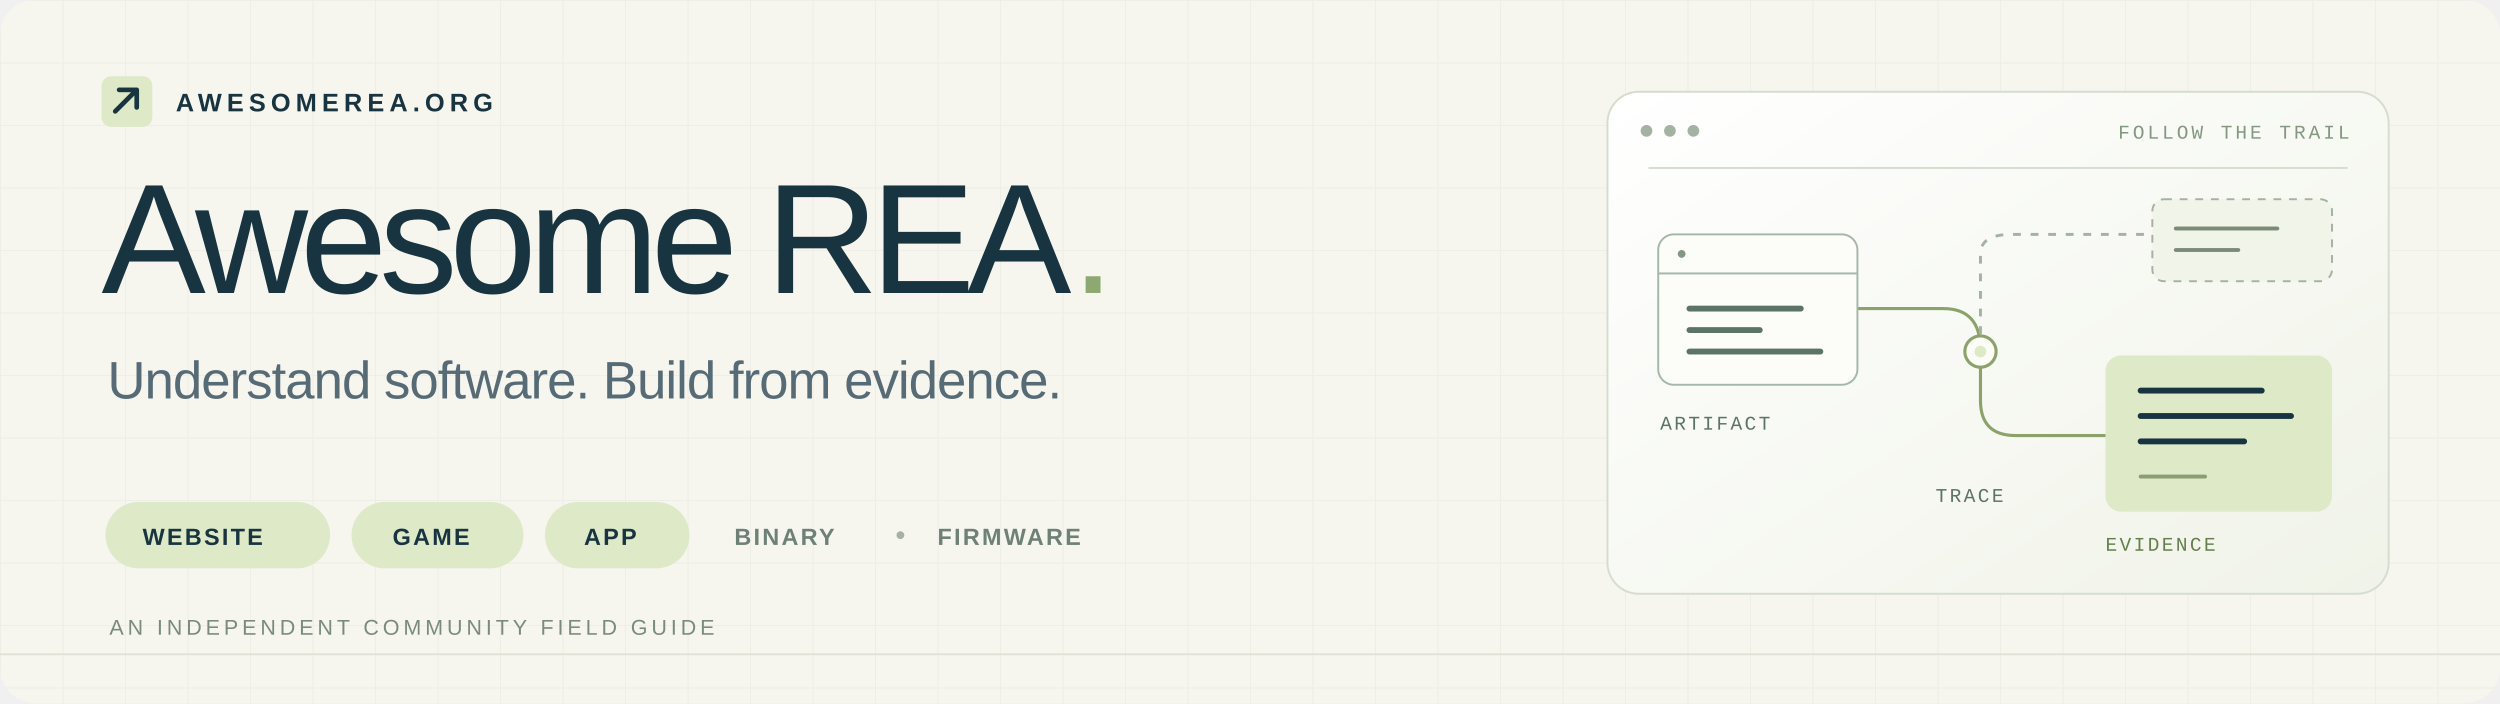
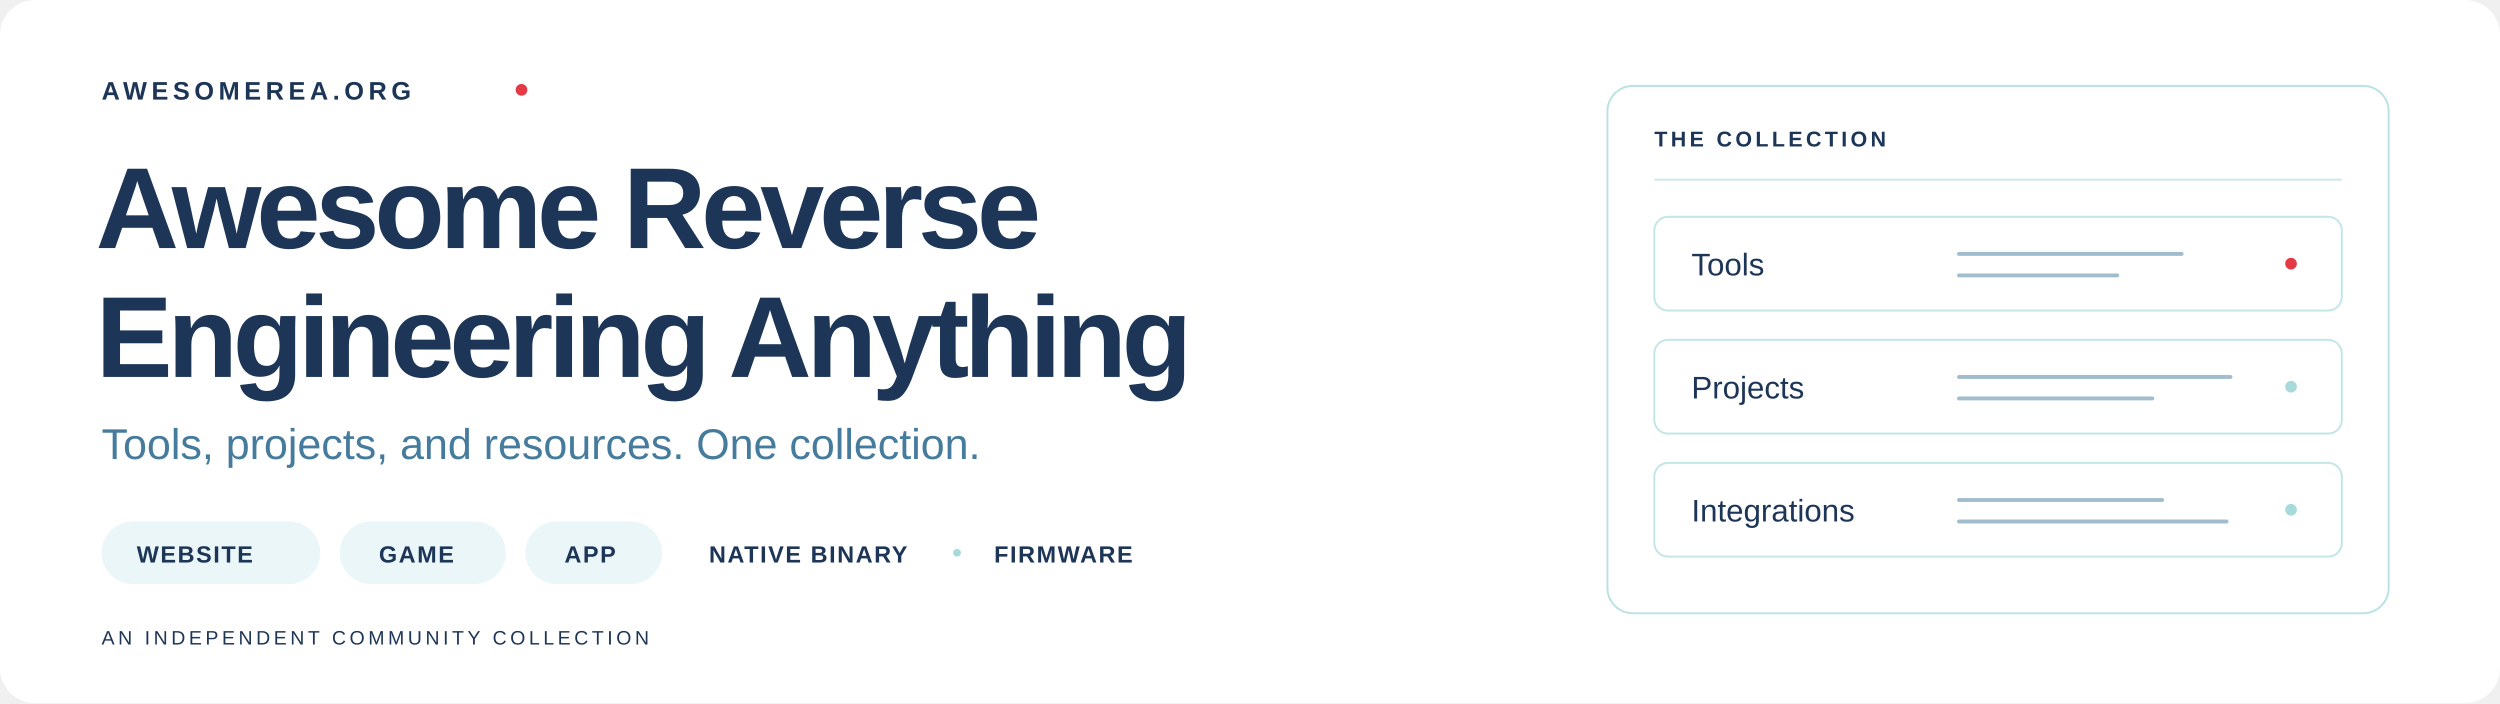
<svg xmlns="http://www.w3.org/2000/svg" width="1280" height="360" viewBox="0 0 1280 360" role="img" aria-labelledby="title description">
-   <defs>
-     <pattern id="grid" width="32" height="32" patternUnits="userSpaceOnUse">
-       <path d="M32 0H0V32" fill="none" stroke="#183440" stroke-opacity=".035" />
-     </pattern>
-     <linearGradient id="panel" x1="0" y1="0" x2="1" y2="1">
-       <stop offset="0" stop-color="#ffffff" />
-       <stop offset="1" stop-color="#f0f3e8" />
-     </linearGradient>
-   </defs>
-   <rect width="1280" height="360" rx="18" fill="#f6f5ee" />
-   <rect width="1280" height="360" rx="18" fill="url(#grid)" />
-   <path d="M0 335H1280" stroke="#d6ddcc" stroke-opacity=".75" />
-   <g font-family="Arial, Helvetica, sans-serif">
-     <rect x="52" y="39" width="26" height="26" rx="5" fill="#dee9c8" />
-     <path d="M59 57l11-11m-9 0h9v9" fill="none" stroke="#183440" stroke-width="2.4" stroke-linecap="round" stroke-linejoin="round" />
-     <text x="90" y="57" font-size="13" font-weight="600" letter-spacing="2.6" fill="#183440">AWESOMEREA.ORG</text>
-     <text x="52" y="150" font-size="80" font-weight="500" letter-spacing="-4" fill="#183440">Awesome REA<tspan fill="#8da971">.</tspan>
-     </text>
-     <text x="55" y="204" font-size="27" letter-spacing="-.5" fill="#566b75">Understand software. Build from evidence.</text>
-     <g font-size="12" font-weight="600" letter-spacing="1.15">
-       <rect x="54" y="257" width="115" height="34" rx="17" fill="#dee9c8" />
-       <text x="73" y="279" fill="#183440">WEBSITE</text>
-       <rect x="180" y="257" width="88" height="34" rx="17" fill="#dee9c8" />
-       <text x="201" y="279" fill="#183440">GAME</text>
-       <rect x="279" y="257" width="74" height="34" rx="17" fill="#dee9c8" />
-       <text x="299" y="279" fill="#183440">APP</text>
-       <text x="376" y="279" fill="#6d8177">BINARY</text>
-       <circle cx="461" cy="274" r="2" fill="#a3b2a3" />
-       <text x="480" y="279" fill="#6d8177">FIRMWARE</text>
+   <rect width="1280" height="360" rx="18" fill="#FFFFFF" />
+   <g font-family="Arial, Helvetica, sans-serif" fill="#1D3557">
+     <text x="52" y="51" font-size="13" font-weight="700" letter-spacing="2.3">AWESOMEREA.ORG</text>
+     <circle cx="267" cy="46" r="3" fill="#E63946" />
+     <text x="49" y="127" font-size="59" font-weight="600" letter-spacing="-2.6">Awesome Reverse</text>
+     <text x="49" y="193" font-size="59" font-weight="600" letter-spacing="-2.6">Engineering Anything</text>
+     <text x="52" y="235" font-size="22" fill="#457B9D">Tools, projects, and resources. One collection.</text>
+     <g font-size="12" font-weight="600" letter-spacing=".8">
+       <rect x="52" y="267" width="112" height="32" rx="16" fill="#A8DADC" fill-opacity=".24" />
+       <text x="70" y="288">WEBSITE</text>
+       <rect x="174" y="267" width="85" height="32" rx="16" fill="#A8DADC" fill-opacity=".24" />
+       <text x="194" y="288">GAME</text>
+       <rect x="269" y="267" width="70" height="32" rx="16" fill="#A8DADC" fill-opacity=".24" />
+       <text x="289" y="288">APP</text>
+       <text x="363" y="288">NATIVE BINARY</text>
+       <circle cx="490" cy="283" r="2" fill="#A8DADC" />
+       <text x="509" y="288">FIRMWARE</text>
    </g>
-     <text x="56" y="325" font-size="11" letter-spacing="2" fill="#7a8b79">AN INDEPENDENT COMMUNITY FIELD GUIDE</text>
+     <text x="52" y="330" font-size="10" letter-spacing="1.8">AN INDEPENDENT COMMUNITY COLLECTION</text>
  </g>
-   <g transform="translate(823 47)">
-     <rect x="0" y="0" width="400" height="257" rx="16" fill="url(#panel)" stroke="#d5ddd0" />
-     <g fill="#a3b2a3">
-       <circle cx="20" cy="20" r="3" />
-       <circle cx="32" cy="20" r="3" />
-       <circle cx="44" cy="20" r="3" />
+   <g transform="translate(823 44)" font-family="Arial, Helvetica, sans-serif">
+     <rect width="400" height="270" rx="13" fill="#FFFFFF" stroke="#A8DADC" stroke-opacity=".8" />
+     <text x="24" y="31" font-size="11" font-weight="700" letter-spacing="1.7" fill="#1D3557">THE COLLECTION</text>
+     <path d="M24 48H376" stroke="#A8DADC" stroke-opacity=".6" />
+     <g fill="#FFFFFF" stroke="#A8DADC" stroke-opacity=".7">
+       <rect x="24" y="67" width="352" height="48" rx="7" />
+       <rect x="24" y="130" width="352" height="48" rx="7" />
+       <rect x="24" y="193" width="352" height="48" rx="7" />
    </g>
-     <text x="380" y="24" text-anchor="end" font-family="Courier New, monospace" font-size="10" letter-spacing="1.5" fill="#839781">FOLLOW THE TRAIL</text>
-     <path d="M21 39H379" stroke="#d5ddd0" />
-     <path d="M87 111H172Q191 111 191 132V158Q191 176 209 176H310" fill="none" stroke="#8ba36a" stroke-width="1.6" />
-     <path d="M191 133V83Q191 73 207 73H286" fill="none" stroke="#a3b2a3" stroke-width="1.5" stroke-dasharray="4 5" />
-     <rect x="26" y="73" width="102" height="77" rx="8" fill="#fcfcf8" stroke="#a5b7a8" />
-     <path d="M26 93H128" stroke="#a5b7a8" />
-     <circle cx="38" cy="83" r="2" fill="#839781" />
-     <path d="M42 111H99M42 122H78M42 133H109" stroke="#5b7465" stroke-width="3" stroke-linecap="round" />
-     <circle cx="191" cy="133" r="8" fill="#fcfcf7" stroke="#8ba36a" stroke-width="1.6" />
-     <circle cx="191" cy="133" r="3" fill="#dee9c8" />
-     <rect x="279" y="55" width="92" height="42" rx="6" fill="#f1f4e9" stroke="#a3b2a3" stroke-dasharray="4 4" />
-     <path d="M291 70H343M291 81H323" stroke="#7a8b79" stroke-width="2" stroke-linecap="round" />
-     <rect x="255" y="135" width="116" height="80" rx="8" fill="#dee9c8" />
-     <path d="M273 153H335M273 166H350M273 179H326" stroke="#183440" stroke-width="3" stroke-linecap="round" />
-     <path d="M273 197H306" stroke="#8a9e72" stroke-width="2" stroke-linecap="round" />
-     <g font-family="Courier New, monospace" font-size="10" letter-spacing="1.2">
-       <text x="27" y="173" fill="#5b7465">ARTIFACT</text>
-       <text x="168" y="210" fill="#5b7465">TRACE</text>
-       <text x="255" y="235" fill="#64804c">EVIDENCE</text>
+     <g font-size="16" fill="#1D3557">
+       <text x="43" y="97">Tools</text>
+       <text x="43" y="160">Projects</text>
+       <text x="43" y="223">Integrations</text>
    </g>
+     <g stroke="#457B9D" stroke-width="2" stroke-linecap="round" stroke-opacity=".5">
+       <path d="M180 86H294M180 97H261" />
+       <path d="M180 149H319M180 160H279" />
+       <path d="M180 212H284M180 223H317" />
+     </g>
+     <circle cx="350" cy="91" r="3" fill="#E63946" />
+     <circle cx="350" cy="154" r="3" fill="#A8DADC" />
+     <circle cx="350" cy="217" r="3" fill="#A8DADC" />
  </g>
</svg>
